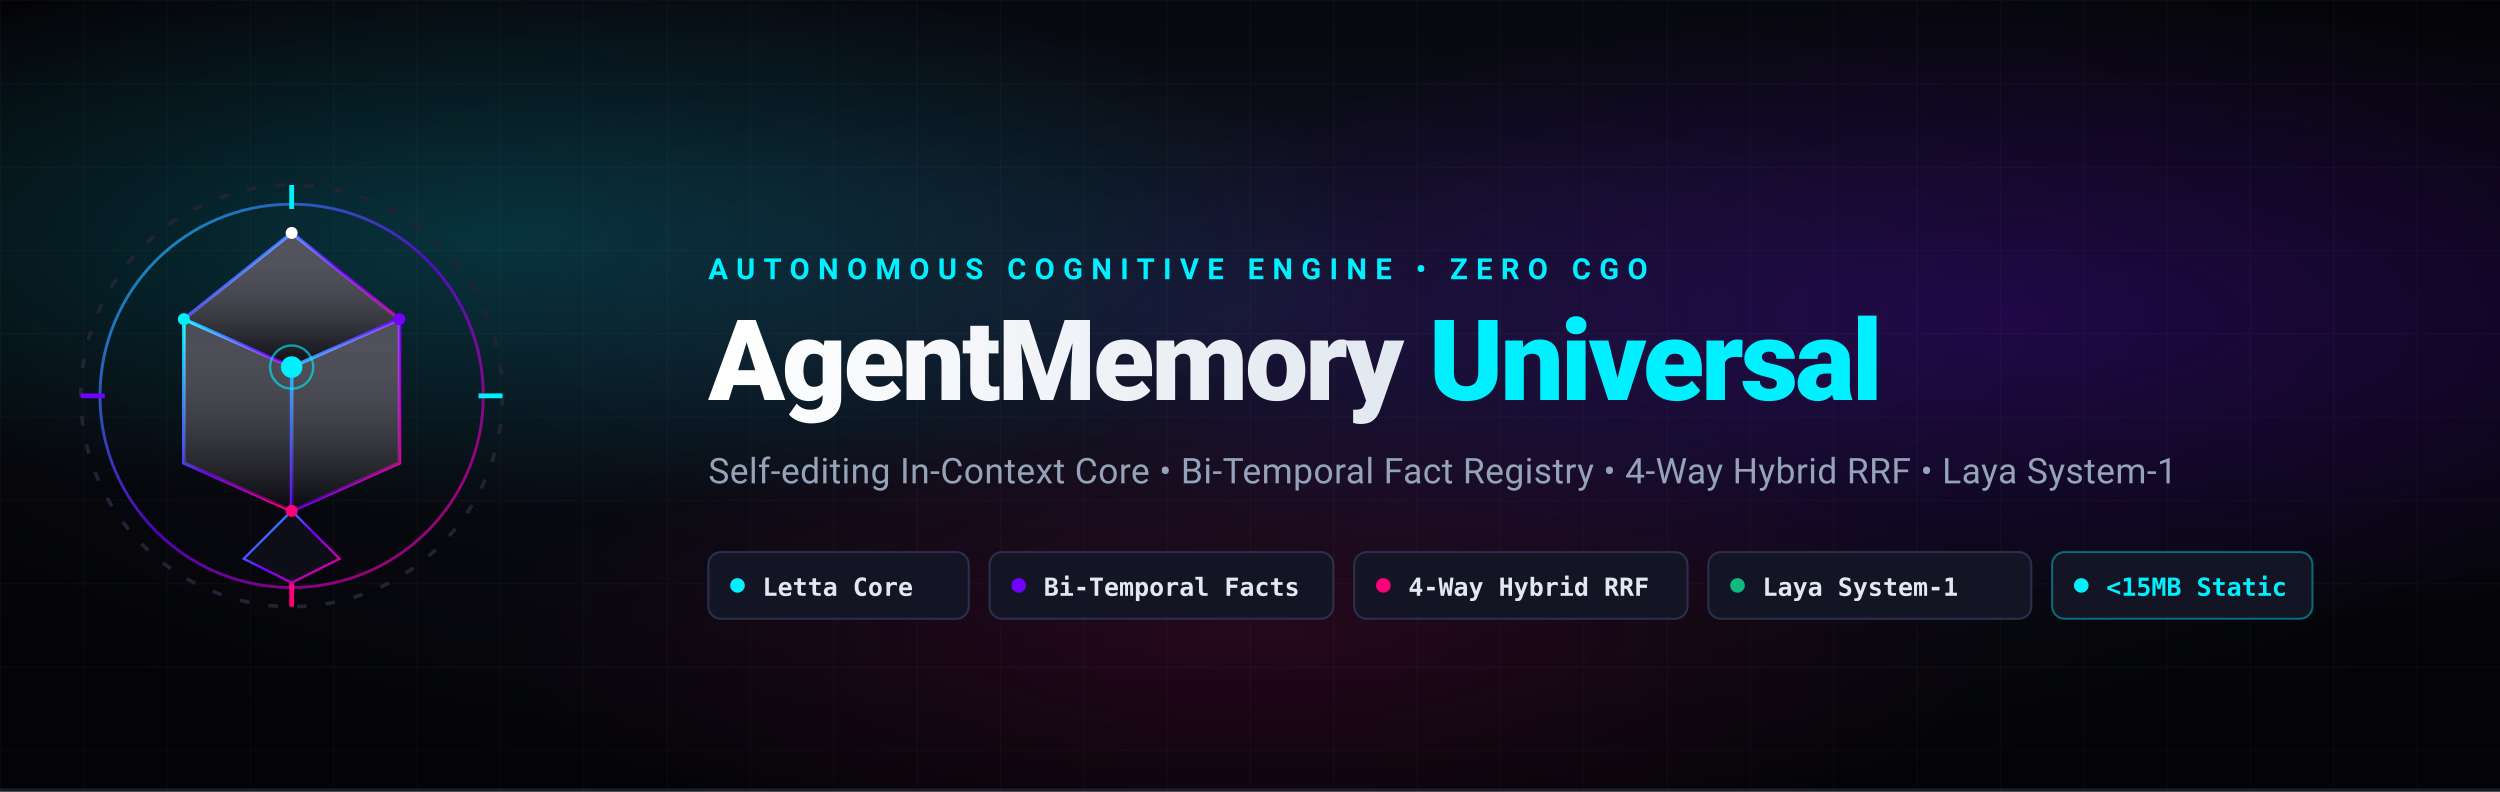
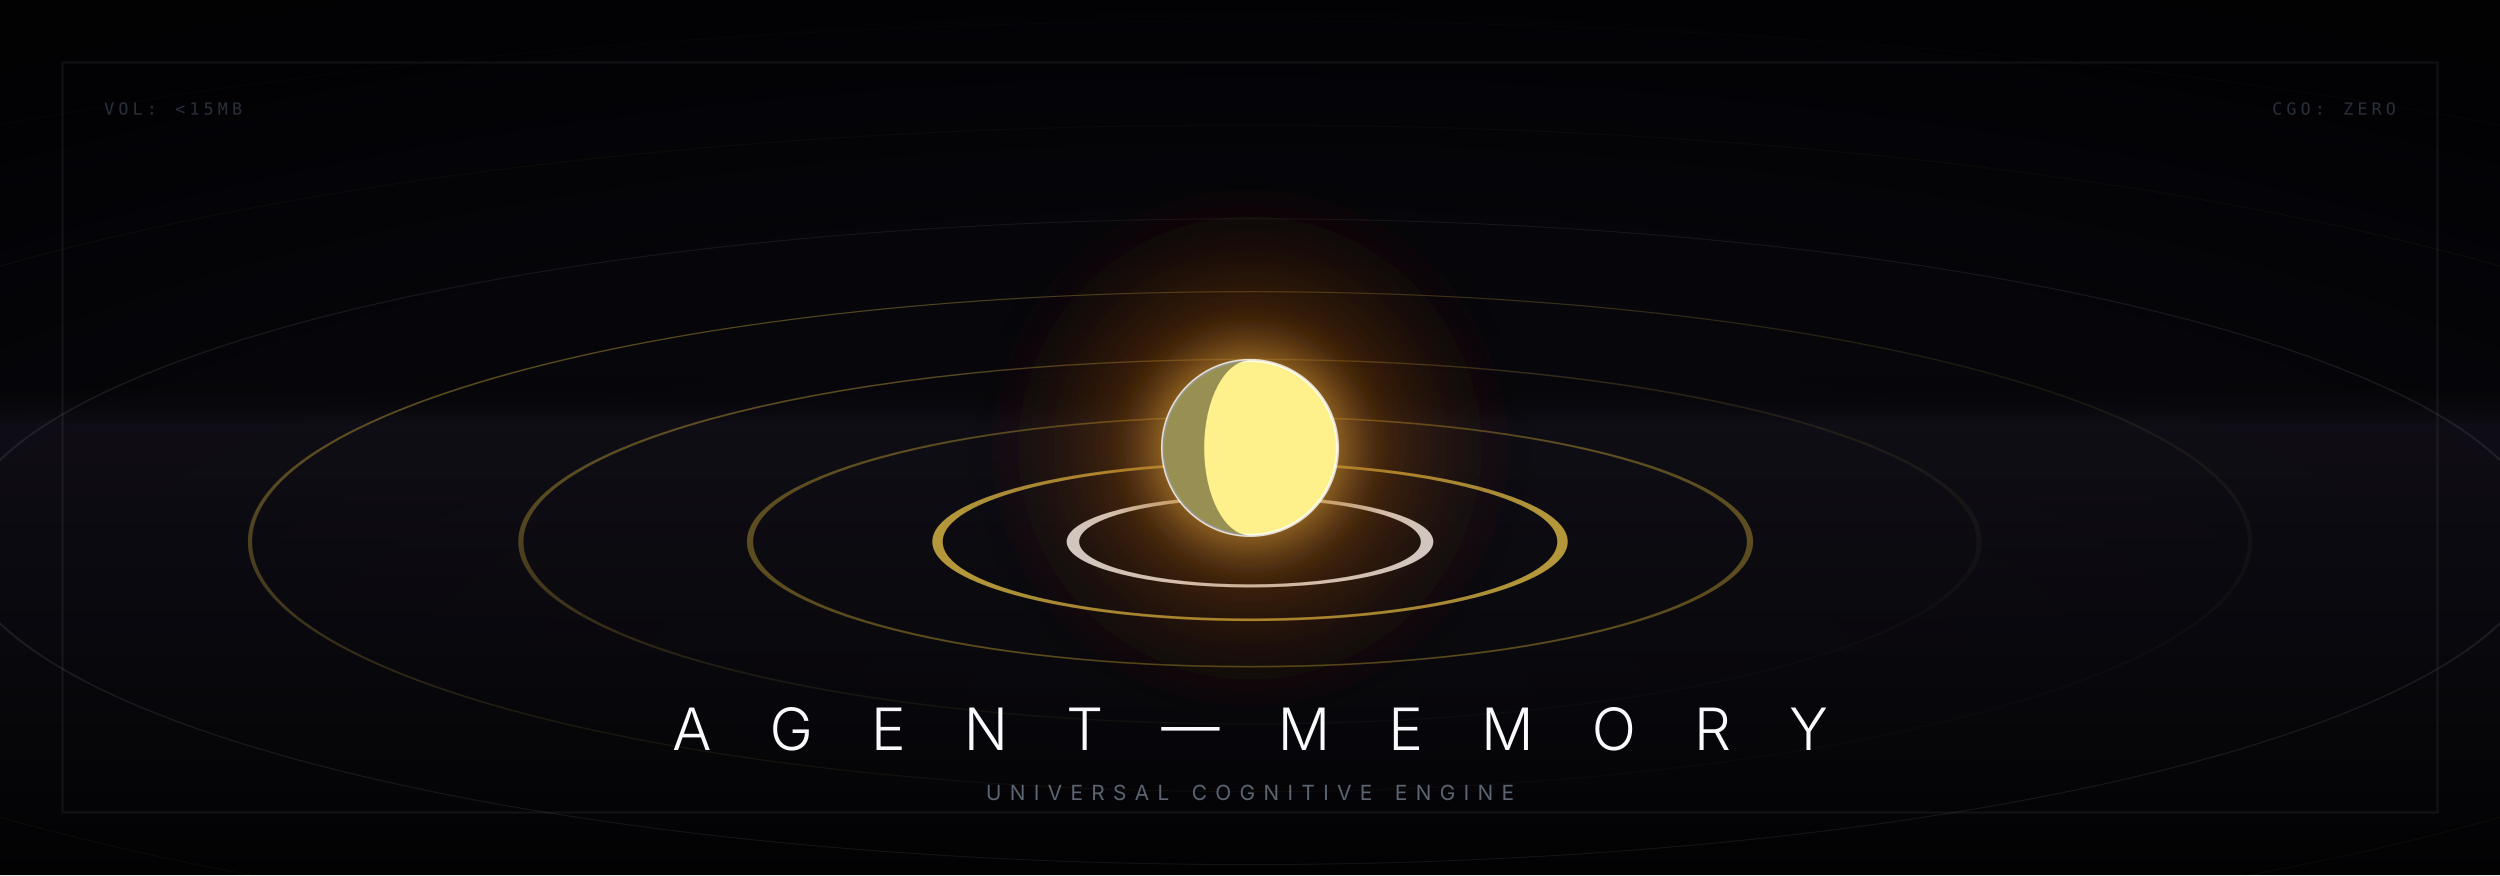
- <svg xmlns="http://www.w3.org/2000/svg" viewBox="0 0 1200 380" width="100%" height="100%">
+ <svg xmlns="http://www.w3.org/2000/svg" viewBox="0 0 1200 420" width="1200" height="420">
  <defs>
-     <radialGradient id="bgGlow" cx="50%" cy="40%" r="65%">
-       <stop offset="0%" stop-color="#14152A" />
-       <stop offset="50%" stop-color="#090A12" />
-       <stop offset="100%" stop-color="#040407" />
+     <radialGradient id="void-glow" cx="50%" cy="80%" r="90%">
+       <stop offset="0%" stop-color="#121118" />
+       <stop offset="50%" stop-color="#08070c" />
+       <stop offset="100%" stop-color="#020203" />
    </radialGradient>
-     <radialGradient id="cyanSpot" cx="20%" cy="30%" r="35%">
-       <stop offset="0%" stop-color="#00F0FF" stop-opacity="0.18" />
-       <stop offset="100%" stop-color="#00F0FF" stop-opacity="0" />
+     <radialGradient id="core-glow" cx="50%" cy="50%" r="50%">
+       <stop offset="0%" stop-color="#d4af37" stop-opacity="1" />
+       <stop offset="15%" stop-color="#fcd34d" stop-opacity="0.8" />
+       <stop offset="35%" stop-color="#b45309" stop-opacity="0.3" />
+       <stop offset="80%" stop-color="#000000" stop-opacity="0" />
    </radialGradient>
-     <radialGradient id="purpleSpot" cx="80%" cy="40%" r="40%">
-       <stop offset="0%" stop-color="#7000FF" stop-opacity="0.22" />
-       <stop offset="100%" stop-color="#7000FF" stop-opacity="0" />
-     </radialGradient>
-     <radialGradient id="pinkSpot" cx="50%" cy="80%" r="30%">
-       <stop offset="0%" stop-color="#FF007A" stop-opacity="0.12" />
-       <stop offset="100%" stop-color="#FF007A" stop-opacity="0" />
-     </radialGradient>
-     <linearGradient id="titleGrad" x1="0%" y1="0%" x2="100%" y2="0%">
-       <stop offset="0%" stop-color="#FFFFFF" />
-       <stop offset="60%" stop-color="#E2E8F0" />
-       <stop offset="100%" stop-color="#94A3B8" />
+     <linearGradient id="horizon-fade" x1="0%" y1="0%" x2="0%" y2="100%">
+       <stop offset="0%" stop-color="#020203" stop-opacity="0" />
+       <stop offset="10%" stop-color="#100e16" stop-opacity="0.9" />
+       <stop offset="100%" stop-color="#020203" stop-opacity="1" />
    </linearGradient>
-     <linearGradient id="neonCyanPurple" x1="0%" y1="0%" x2="100%" y2="100%">
-       <stop offset="0%" stop-color="#00F0FF" />
-       <stop offset="50%" stop-color="#7000FF" />
-       <stop offset="100%" stop-color="#FF007A" />
+     <linearGradient id="ripple-grad" x1="0%" y1="0%" x2="100%" y2="100%">
+       <stop offset="0%" stop-color="#d4af37" stop-opacity="0.5" />
+       <stop offset="50%" stop-color="#fcd34d" stop-opacity="0.1" />
+       <stop offset="100%" stop-color="#64748b" stop-opacity="0.0" />
    </linearGradient>
-     <linearGradient id="facetShading" x1="0%" y1="0%" x2="0%" y2="100%">
-       <stop offset="0%" stop-color="#FFFFFF" stop-opacity="0.25" />
-       <stop offset="100%" stop-color="#000000" stop-opacity="0.6" />
-     </linearGradient>
-     <pattern id="grid" width="40" height="40" patternUnits="userSpaceOnUse">
-       <path d="M 40 0 L 0 0 0 40" fill="none" stroke="#FFFFFF" stroke-width="0.75" stroke-opacity="0.035" />
-     </pattern>
+     <filter id="soft-blur" x="-20%" y="-20%" width="140%" height="140%">
+       <feGaussianBlur stdDeviation="8" />
+     </filter>
  </defs>
-   <rect width="1200" height="380" fill="url(#bgGlow)" />
-   <rect width="1200" height="380" fill="url(#cyanSpot)" />
-   <rect width="1200" height="380" fill="url(#purpleSpot)" />
-   <rect width="1200" height="380" fill="url(#pinkSpot)" />
-   <rect width="1200" height="380" fill="url(#grid)" />
-   <line x1="0" y1="0" x2="1200" y2="0" stroke="url(#neonCyanPurple)" stroke-width="3" />
-   <line x1="0" y1="379" x2="1200" y2="379" stroke="#1E2033" stroke-width="1" />
-   <g transform="translate(140, 190) scale(1.15)">
-     <circle cx="0" cy="0" r="88" fill="none" stroke="#222436" stroke-width="1.5" stroke-dasharray="4 8" />
-     <circle cx="0" cy="0" r="80" fill="none" stroke="url(#neonCyanPurple)" stroke-width="1.2" stroke-opacity="0.7" />
-     <line x1="0" y1="-88" x2="0" y2="-78" stroke="#00F0FF" stroke-width="2" />
-     <line x1="0" y1="78" x2="0" y2="88" stroke="#FF007A" stroke-width="2" />
-     <line x1="-88" y1="0" x2="-78" y2="0" stroke="#7000FF" stroke-width="2" />
-     <line x1="78" y1="0" x2="88" y2="0" stroke="#00F0FF" stroke-width="2" />
-     <g transform="translate(-100, -100)">
-       <polygon points="100,32 145,68 100,88 55,68" fill="#181928" stroke="url(#neonCyanPurple)" stroke-width="1.5" />
-       <polygon points="100,32 145,68 100,88 55,68" fill="url(#facetShading)" />
-       <polygon points="55,68 100,88 100,148 55,128" fill="#10111E" stroke="url(#neonCyanPurple)" stroke-width="1.5" />
-       <polygon points="55,68 100,88 100,148 55,128" fill="url(#facetShading)" />
-       <polygon points="145,68 100,88 100,148 145,128" fill="#141524" stroke="url(#neonCyanPurple)" stroke-width="1.5" />
-       <polygon points="145,68 100,88 100,148 145,128" fill="url(#facetShading)" />
-       <polygon points="100,148 120,168 100,178 80,168" fill="#0D0E17" stroke="url(#neonCyanPurple)" stroke-width="1" />
-       <circle cx="100" cy="88" r="4.5" fill="#00F0FF" />
-       <circle cx="100" cy="88" r="9" fill="none" stroke="#00F0FF" stroke-width="1" stroke-opacity="0.6" />
-       <circle cx="100" cy="32" r="2.5" fill="#FFFFFF" />
-       <circle cx="145" cy="68" r="2.5" fill="#7000FF" />
-       <circle cx="55" cy="68" r="2.5" fill="#00F0FF" />
-       <circle cx="100" cy="148" r="2.5" fill="#FF007A" />
+   <rect width="1200" height="420" fill="#020203" />
+   <rect width="1200" height="420" fill="url(#void-glow)" opacity="0.8" />
+   <g transform="translate(0, 260)">
+     <rect x="0" y="-80" width="1200" height="240" fill="url(#horizon-fade)" />
+     <g transform="scale(1, 0.25)">
+       <circle cx="600" cy="0" r="1000" fill="none" stroke="#334155" stroke-width="1" stroke-opacity="0.1" />
+       <circle cx="600" cy="0" r="800" fill="none" stroke="#d4af37" stroke-width="1.5" stroke-opacity="0.05" />
+       <circle cx="600" cy="0" r="620" fill="none" stroke="#cbd5e1" stroke-width="1.5" stroke-opacity="0.1" />
+       <circle cx="600" cy="0" r="480" fill="none" stroke="url(#ripple-grad)" stroke-width="2" />
+       <circle cx="600" cy="0" r="350" fill="none" stroke="url(#ripple-grad)" stroke-width="2.5" />
+       <circle cx="600" cy="0" r="240" fill="none" stroke="#d4af37" stroke-width="3" stroke-opacity="0.4" />
+       <circle cx="600" cy="0" r="150" fill="none" stroke="#fcd34d" stroke-width="5" stroke-opacity="0.7" />
+       <circle cx="600" cy="0" r="85" fill="none" stroke="#ffffff" stroke-width="6" stroke-opacity="0.9" />
    </g>
  </g>
-   <g transform="translate(340, 110)">
-     <text x="0" y="24" font-family="-apple-system, BlinkMacSystemFont, 'Segoe UI', Roboto, Helvetica, Arial, sans-serif" font-size="14" font-weight="700" letter-spacing="4" fill="#00F0FF" text-transform="uppercase">
-       AUTONOMOUS COGNITIVE ENGINE • ZERO CGO
+   <g transform="translate(600, 215)">
+     <circle cx="0" cy="0" r="180" fill="url(#core-glow)" filter="url(#soft-blur)" />
+     <circle cx="0" cy="0" r="90" fill="url(#core-glow)" />
+     <circle cx="0" cy="0" r="42" fill="#fef08a" />
+     <circle cx="0" cy="0" r="42" fill="none" stroke="#ffffff" stroke-width="1.5" stroke-opacity="0.8" />
+     <path d="M 0 -42 A 42 42 0 0 0 0 42 A 22 42 0 0 1 0 -42 Z" fill="#000000" fill-opacity="0.4" />
+   </g>
+   <g transform="translate(600, 360)">
+     <text x="0" y="0" font-family="-apple-system, BlinkMacSystemFont, 'SF Pro Display', serif" font-size="28" font-weight="300" fill="#f8fafc" letter-spacing="10" text-anchor="middle">
+       A G E N T — M E M O R Y
    </text>
-     <text x="0" y="82" font-family="-apple-system, BlinkMacSystemFont, 'Segoe UI', Roboto, Helvetica, Arial, sans-serif" font-size="54" font-weight="900" letter-spacing="-1.5" fill="url(#titleGrad)">
-       AgentMemory <tspan fill="#00F0FF">Universal</tspan>
+     <text x="0" y="24" font-family="-apple-system, BlinkMacSystemFont, 'SF Pro Text', sans-serif" font-size="10" font-weight="400" fill="#94a3b8" letter-spacing="4" text-anchor="middle" opacity="0.6">
+       UNIVERSAL COGNITIVE ENGINE
    </text>
-     <text x="0" y="122" font-family="-apple-system, BlinkMacSystemFont, 'Segoe UI', Roboto, Helvetica, Arial, sans-serif" font-size="17" font-weight="400" fill="#94A3B8" letter-spacing="0.2">
-       Self-editing In-Context Core • Bi-Temporal Fact Registry • 4-Way Hybrid RRF • Laya System-1
-     </text>
-     <g transform="translate(0, 155)">
-       <rect x="0" y="0" width="125" height="32" rx="6" fill="#131525" stroke="#2B2F4C" stroke-width="1" />
-       <circle cx="14" cy="16" r="3.5" fill="#00F0FF" />
-       <text x="26" y="21" font-family="monospace" font-size="12" font-weight="600" fill="#E2E8F0">Letta Core</text>
-       <rect x="135" y="0" width="165" height="32" rx="6" fill="#131525" stroke="#2B2F4C" stroke-width="1" />
-       <circle cx="149" cy="16" r="3.5" fill="#7000FF" />
-       <text x="161" y="21" font-family="monospace" font-size="12" font-weight="600" fill="#E2E8F0">Bi-Temporal Facts</text>
-       <rect x="310" y="0" width="160" height="32" rx="6" fill="#131525" stroke="#2B2F4C" stroke-width="1" />
-       <circle cx="324" cy="16" r="3.5" fill="#FF007A" />
-       <text x="336" y="21" font-family="monospace" font-size="12" font-weight="600" fill="#E2E8F0">4-Way Hybrid RRF</text>
-       <rect x="480" y="0" width="155" height="32" rx="6" fill="#131525" stroke="#2B2F4C" stroke-width="1" />
-       <circle cx="494" cy="16" r="3.5" fill="#10B981" />
-       <text x="506" y="21" font-family="monospace" font-size="12" font-weight="600" fill="#E2E8F0">Laya System-1</text>
-       <rect x="645" y="0" width="125" height="32" rx="6" fill="#131525" stroke="#00F0FF" stroke-opacity="0.4" stroke-width="1" />
-       <circle cx="659" cy="16" r="3.5" fill="#00F0FF" />
-       <text x="671" y="21" font-family="monospace" font-size="12" font-weight="700" fill="#00F0FF">&lt;15MB Static</text>
-     </g>
  </g>
+   <rect x="30" y="30" width="1140" height="360" fill="none" stroke="#ffffff" stroke-width="1" stroke-opacity="0.06" />
+   <text x="50" y="55" font-family="'JetBrains Mono', monospace" font-size="8" fill="#64748b" letter-spacing="2" opacity="0.4">
+     VOL: &lt;15MB
+   </text>
+   <text x="1150" y="55" font-family="'JetBrains Mono', monospace" font-size="8" fill="#64748b" letter-spacing="2" text-anchor="end" opacity="0.4">
+     CGO: ZERO
+   </text>
</svg>
